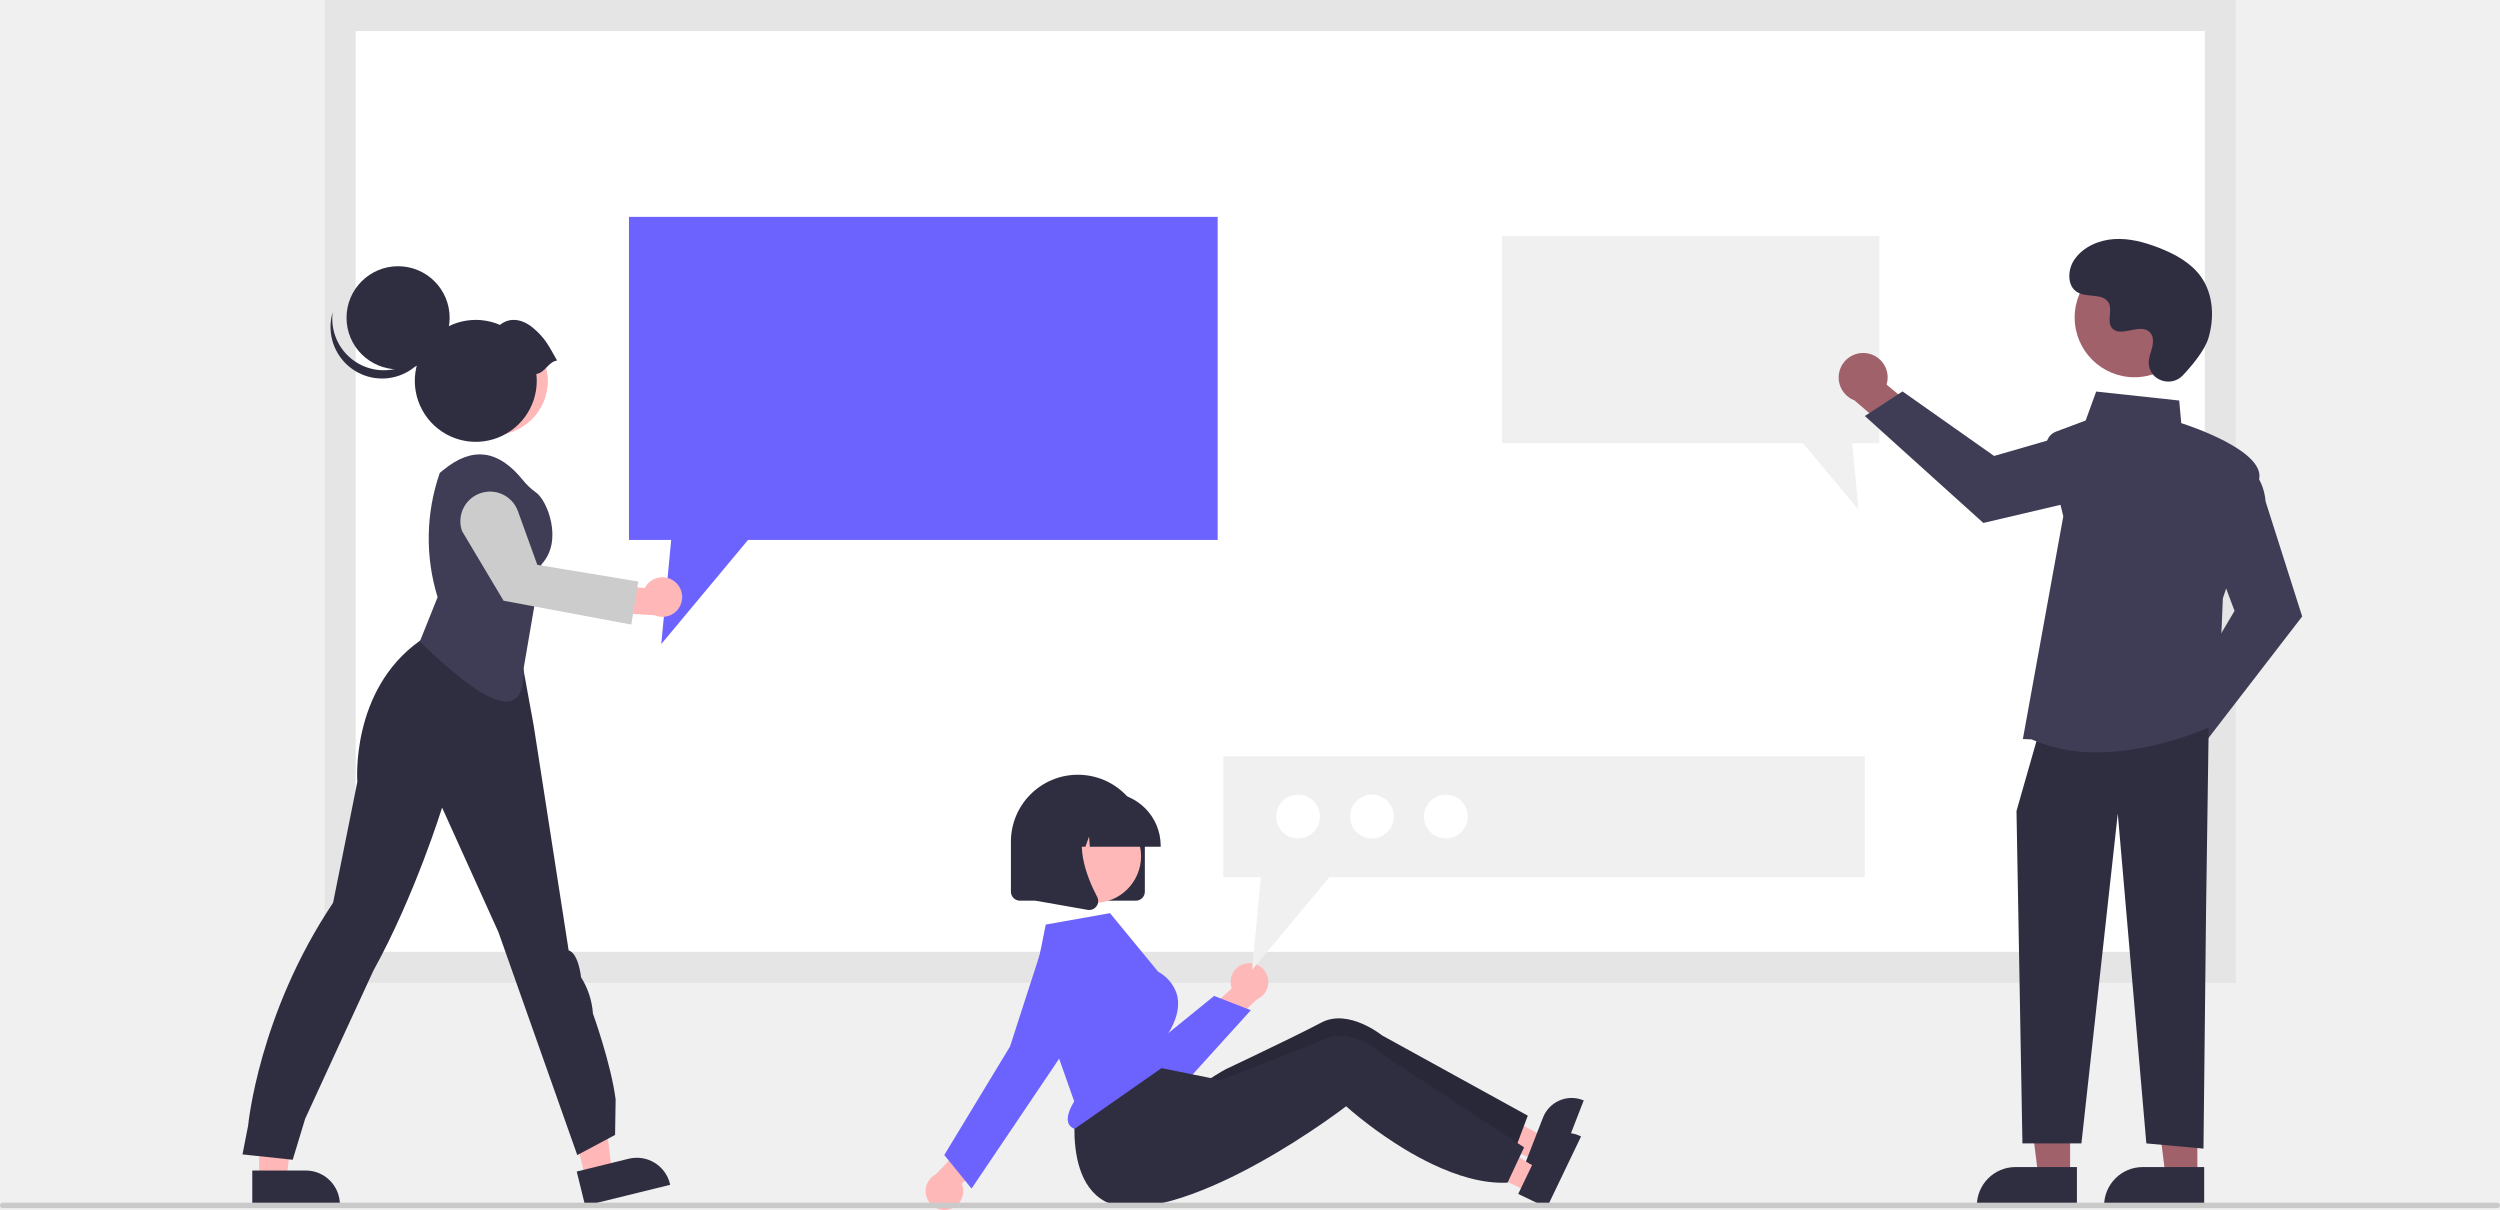
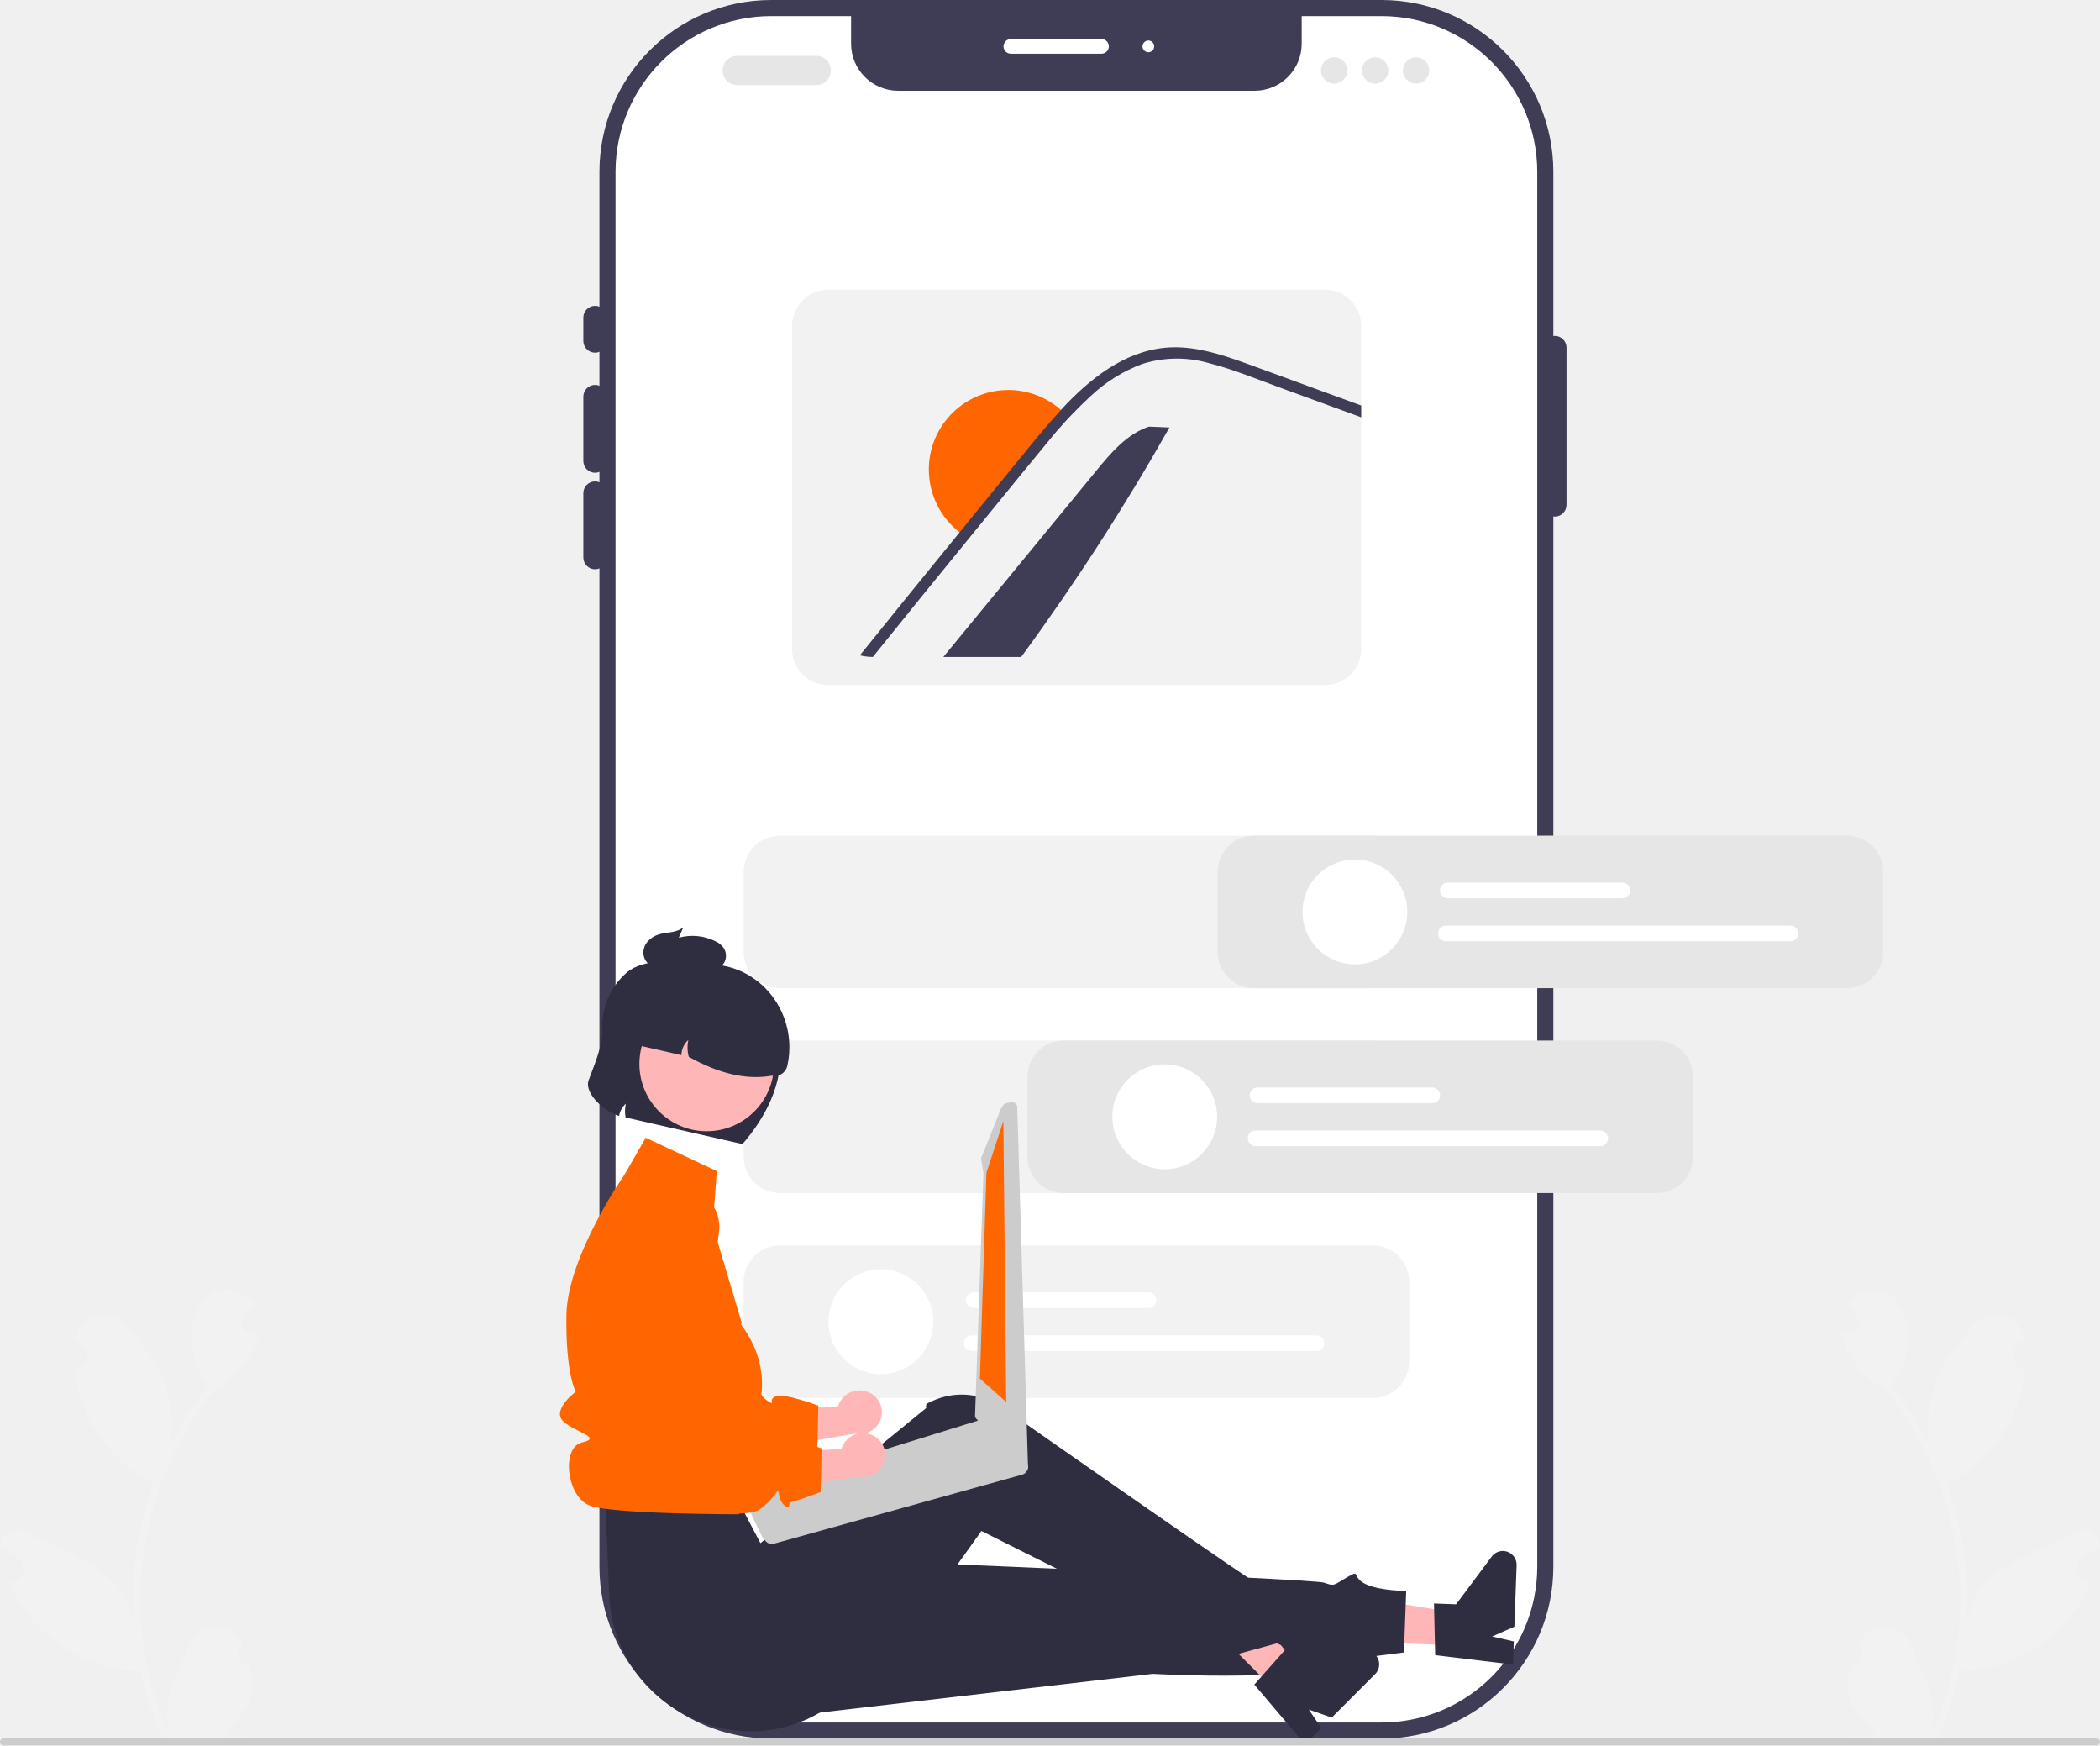
- <svg xmlns="http://www.w3.org/2000/svg" data-name="Layer 1" width="913" height="441.869" viewBox="0 0 913 441.869">
-   <path d="M267.718,582.341h686.644V234.73H267.718Z" transform="translate(-143.5 -229.0657)" fill="#fff" />
-   <path d="M960.026,588.005H262.054V229.066H960.026ZM273.382,576.677H948.698V240.394H273.382Z" transform="translate(-143.5 -229.0657)" fill="#e5e5e5" />
-   <polygon points="444.691 79.203 444.691 197.186 273.183 197.186 241.498 235.203 245.116 197.186 229.699 197.186 229.699 79.203 444.691 79.203" fill="#6c63ff" />
-   <polygon points="548.482 86.203 548.482 161.849 658.445 161.849 678.76 186.223 676.441 161.849 686.325 161.849 686.325 86.203 548.482 86.203" fill="#f0f0f0" />
-   <polygon points="94.66 430.711 104.581 430.711 109.301 392.445 94.659 392.445 94.66 430.711" fill="#ffb7b7" />
-   <path d="M235.63,656.538l19.538-.001h.001a12.452,12.452,0,0,1,12.451,12.451v.405l-31.989.001Z" transform="translate(-143.5 -229.0657)" fill="#2f2e41" />
-   <polygon points="213.852 430.385 223.486 428.014 218.925 389.729 204.707 393.228 213.852 430.385" fill="#ffb7b7" />
-   <path d="M354.121,656.911l18.972-4.669.001-0a12.452,12.452,0,0,1,15.065,9.115l.097.393-31.062,7.645Z" transform="translate(-143.5 -229.0657)" fill="#2f2e41" />
-   <path d="M232.059,650.653l2.061-10.544s3.794-40.713,31.019-81.346l8.862-44.139s-2.632-33.41,22.77-51.495l7.831-5.395,27.457,1.574L338.401,494.026l12.777,82.148s3.297.309,4.534,9.809a28.568,28.568,0,0,1,4.328,13.242s6.539,18.04,8.291,31.321l-.206,12.996-13.808,7.356-28.779-81.39-20.584-45.502s-9.907,32.059-25.082,59.523c0,0-20.784,44.987-24.937,54.127l-4.534,14.958Z" transform="translate(-143.5 -229.0657)" fill="#2f2e41" />
-   <circle cx="180.363" cy="139.182" r="19.625" fill="#ffb7b7" />
-   <circle cx="180.363" cy="139.182" r="19.625" fill="#ffb8b8" />
-   <path d="M296.829,463.338l6.479-16.183a72.785,72.785,0,0,1,.801-45.383l0,0,1.239-1.021c10.798-8.893,20.276-7.274,29.071,3.604l0,0a24.316,24.316,0,0,0,4.921,4.64c3.879,2.721,10.033,17.507,1.907,26.174l-6.5,37.918C335.431,494.023,320.24,486.14,296.829,463.338Z" transform="translate(-143.5 -229.0657)" fill="#3f3d56" />
-   <path d="M389.723,441.328a7.185,7.185,0,0,0-10.737,2.471l-16.37-1.275-3.201,9.759,23.143,1.475a7.224,7.224,0,0,0,7.165-12.431Z" transform="translate(-143.5 -229.0657)" fill="#ffb7b7" />
-   <path d="M374.05,457.159l-46.646-8.71L312.232,423.013a10.834,10.834,0,0,1,20.382-7.351l7.116,19.678,36.89,6.106Z" transform="translate(-143.5 -229.0657)" fill="#ccc" />
-   <circle cx="145.381" cy="116.055" r="18.828" fill="#2f2e41" />
-   <path d="M272.641,360.712a18.829,18.829,0,0,0,29.076-9.886,18.829,18.829,0,1,1-36.729-7.721A18.822,18.822,0,0,0,272.641,360.712Z" transform="translate(-143.5 -229.0657)" fill="#2f2e41" />
-   <path d="M346.945,360.733c-3.287-5.885-4.545-8.343-8.783-11.921-3.748-3.165-8.358-4.094-12.076-1.095a22.267,22.267,0,1,0,13.436,20.439,22.449,22.449,0,0,0-.152-2.518C342.602,365.184,343.713,361.187,346.945,360.733Z" transform="translate(-143.5 -229.0657)" fill="#2f2e41" />
-   <path d="M925.749,501.591a8.893,8.893,0,0,1,10.858-8.251l11.761-16.574,11.815,4.69-16.937,23.173a8.942,8.942,0,0,1-17.497-3.038Z" transform="translate(-143.5 -229.0657)" fill="#a0616a" />
-   <path d="M938.65,487.337l20.91-35.168-8.519-22.718,11.603-30.942.428.184c.281.12,6.873,3.062,7.851,13.598l13.334,41.906-35.586,46.166Z" transform="translate(-143.5 -229.0657)" fill="#3f3d56" />
-   <path d="M825.085,358.048a8.893,8.893,0,0,1,7.386,11.463l15.615,13.007-5.59,11.417-21.794-18.678a8.942,8.942,0,0,1,4.382-17.209Z" transform="translate(-143.5 -229.0657)" fill="#a0616a" />
-   <path d="M838.298,372.013l33.446,23.567,23.309-6.737,29.952,13.961-.216.412c-.142.27-3.584,6.616-14.164,6.776l-42.812,10.054-43.277-39.049Z" transform="translate(-143.5 -229.0657)" fill="#3f3d56" />
-   <polygon points="755.999 429.531 744.371 429.531 738.84 384.681 756.001 384.682 755.999 429.531" fill="#a0616a" />
-   <path d="M736.066,426.208h22.425a0,0,0,0,1,0,0v14.119a0,0,0,0,1,0,0H721.947a0,0,0,0,1,0,0v0A14.119,14.119,0,0,1,736.066,426.208Z" fill="#2f2e41" />
-   <polygon points="802.472 429.531 790.844 429.531 785.313 384.681 802.474 384.682 802.472 429.531" fill="#a0616a" />
-   <path d="M782.539,426.208h22.425a0,0,0,0,1,0,0v14.119a0,0,0,0,1,0,0H768.42a0,0,0,0,1,0,0v0A14.119,14.119,0,0,1,782.539,426.208Z" fill="#2f2e41" />
-   <polygon points="806.607 265.827 805.659 332.217 804.71 419.472 783.845 417.575 773.412 297.125 760.134 417.575 738.593 417.575 736.423 296.176 744.011 269.62 806.607 265.827" fill="#2f2e41" />
-   <path d="M885.431,499.091l-3.179-.138L897.017,417.617l-6.045-24.584a5.38,5.38,0,0,1,3.335-6.321l10.877-4.079,3.843-10.568,30.319,3.267.746,8.259c3.285,1.054,30.341,10.064,28.474,20.331-1.842,10.133-12.721,42.015-13.274,43.631l-1.905,45.722-.234.117c-.282.141-21.18,10.416-43.883,10.415A57.723,57.723,0,0,1,885.431,499.091Z" transform="translate(-143.5 -229.0657)" fill="#3f3d56" />
-   <circle cx="779.497" cy="115.941" r="21.83" fill="#a0616a" />
-   <path d="M940.679,366.138c-4.16,4.432-11.886,2.053-12.428-4.002a7.314,7.314,0,0,1,.009-1.413c.28-2.682,1.829-5.116,1.458-7.948a4.168,4.168,0,0,0-.763-1.951c-3.315-4.439-11.097,1.986-14.226-2.033-1.918-2.464.337-6.344-1.136-9.098-1.943-3.635-7.698-1.842-11.308-3.833-4.016-2.215-3.775-8.376-1.132-12.124,3.224-4.57,8.876-7.009,14.458-7.36s11.125,1.157,16.336,3.188c5.921,2.307,11.792,5.496,15.436,10.703,4.431,6.331,4.857,14.843,2.641,22.247C948.677,357.018,944.077,362.519,940.679,366.138Z" transform="translate(-143.5 -229.0657)" fill="#2f2e41" />
-   <polygon points="560.665 423.5 563.908 415.158 533.276 398.679 528.489 410.991 560.665 423.5" fill="#ffb8b8" />
-   <path d="M721.541,630.804a11.227,11.227,0,0,0-14.539,6.399l-2.188,5.623-3.373,8.68-.825,2.128,10.809,4.205,10.455-26.901Z" transform="translate(-143.5 -229.0657)" fill="#2f2e41" />
-   <path d="M701.442,636.512l-1.411,3.74-3.52,9.336-.084.233c-8.968,1.152-18.8-1.107-27.894-4.616a113.381,113.381,0,0,1-10.676-4.764c-5.143-2.598-9.747-5.341-13.42-7.686-5.531-3.55-8.95-6.215-8.95-6.215s-.903.816-2.538,2.216c-2.191,1.875-5.693,4.802-10.128,8.249q-2.538,1.986-5.45,4.154c-14.309,10.614-32.673-17.708-32.673-17.708s5.165-3.288,6.514-3.927c4.345-2.055,14.551-6.906,23.357-11.216,4.537-2.224,8.696-4.309,11.489-5.791,9.889-5.265,22.181,4.698,22.181,4.698Z" transform="translate(-143.5 -229.0657)" fill="#2f2e41" />
-   <path d="M701.442,636.512l-1.411,3.74-3.52,9.336-.084.233c-8.968,1.152-18.8-1.107-27.894-4.616a113.381,113.381,0,0,1-10.676-4.764c-5.143-2.598-9.747-5.341-13.42-7.686-5.531-3.55-8.95-6.215-8.95-6.215s-.903.816-2.538,2.216c-2.191,1.875-5.693,4.802-10.128,8.249q-2.538,1.986-5.45,4.154c-14.309,10.614-32.673-17.708-32.673-17.708s5.165-3.288,6.514-3.927c4.345-2.055,14.551-6.906,23.357-11.216,4.537-2.224,8.696-4.309,11.489-5.791,9.889-5.265,22.181,4.698,22.181,4.698Z" transform="translate(-143.5 -229.0657)" opacity="0.14" />
-   <path d="M558.313,557.996H515.971a3.289,3.289,0,0,1-3.285-3.285V536.46a24.456,24.456,0,1,1,48.912,0v18.251A3.289,3.289,0,0,1,558.313,557.996Z" transform="translate(-143.5 -229.0657)" fill="#2f2e41" />
-   <path d="M598.58,580.92a6.845,6.845,0,0,0-5.246,9.092L581.82,600.602l4.729,8.566,16.05-15.183a6.883,6.883,0,0,0-4.019-13.065Z" transform="translate(-143.5 -229.0657)" fill="#ffb8b8" />
-   <path d="M563.935,629.067q-.78,0-1.563-.067a18.396,18.396,0,0,1-14.818-9.896l-18.446-35.503a10.187,10.187,0,0,1,17.616-10.195l17.018,38.183,23.156-18.814,13.408,5.219-22.643,24.997A18.605,18.605,0,0,1,563.935,629.067Z" transform="translate(-143.5 -229.0657)" fill="#6c63ff" />
-   <polygon points="558.077 435.233 561.951 427.165 532.676 408.381 526.958 420.289 558.077 435.233" fill="#ffb8b8" />
-   <path d="M720.574,643.936a11.227,11.227,0,0,0-14.988,5.263l-2.613,5.439-4.03,8.395-.986,2.059,10.454,5.023,12.491-26.018Z" transform="translate(-143.5 -229.0657)" fill="#2f2e41" />
-   <path d="M700.096,648.083l-1.694,3.621-4.227,9.038-.102.226c-9.03.46-18.659-2.548-27.457-6.745a113.381,113.381,0,0,1-10.279-5.57c-4.928-2.986-9.308-6.074-12.79-8.695-5.242-3.964-8.447-6.884-8.447-6.884s-.964.745-2.701,2.015c-2.329,1.701-6.045,4.351-10.731,7.446q-2.683,1.785-5.753,3.723c-15.083,9.483-36.531,21.032-54.774,23.47-32.041,4.285-24.5-38.473-24.5-38.473l25.5-13.243,10.826,2.197,12.053,2.438,4.271.869s.81-.307,2.205-.84c4.49-1.716,15.039-5.767,24.149-9.388,4.694-1.869,9.001-3.628,11.9-4.891,10.264-4.49,21.755,6.388,21.755,6.388Z" transform="translate(-143.5 -229.0657)" fill="#2f2e41" />
-   <path d="M489.981,670.749a6.845,6.845,0,0,0,4.769-9.351l10.951-11.171-5.165-8.31-15.243,15.993a6.883,6.883,0,0,0,4.689,12.84Z" transform="translate(-143.5 -229.0657)" fill="#ffb8b8" />
-   <circle cx="399.637" cy="312.673" r="17.073" fill="#ffb8b8" />
-   <path d="M520.926,589.13l14.872,42.164-.089.148c-2.069,3.42-2.745,6.178-1.955,7.977a3.476,3.476,0,0,0,2.204,1.901l35.194-24.6-1.232-9.859.069-.11c3.402-5.443,4.503-10.372,3.274-14.65a14.139,14.139,0,0,0-6.713-8.096l-.123-.097-17.554-21.364-23.465,4.169Z" transform="translate(-143.5 -229.0657)" fill="#6c63ff" />
-   <path d="M498.31,663.137l-9.963-12.262,24.018-39.648,11.198-34.613.347.112-.347-.112a13.905,13.905,0,1,1,24.794,11.999L527.799,619.413Z" transform="translate(-143.5 -229.0657)" fill="#6c63ff" />
-   <path d="M567.384,538.285H541.493l-.266-3.717-1.327,3.717h-3.987l-.526-7.367-2.631,7.367h-7.714v-.365a19.368,19.368,0,0,1,19.346-19.346h3.65a19.368,19.368,0,0,1,19.346,19.346Z" transform="translate(-143.5 -229.0657)" fill="#2f2e41" />
-   <path d="M541.281,561.403a3.356,3.356,0,0,1-.581-.051l-18.959-3.345V526.674h20.87l-.517.602c-7.189,8.384-1.773,21.979,2.095,29.336a3.237,3.237,0,0,1-.257,3.436A3.272,3.272,0,0,1,541.281,561.403Z" transform="translate(-143.5 -229.0657)" fill="#2f2e41" />
-   <polygon points="681.028 276.203 681.028 320.344 485.481 320.344 457.244 354.223 460.469 320.344 446.73 320.344 446.73 276.203 681.028 276.203" fill="#f0f0f0" />
-   <circle cx="528.028" cy="298.203" r="8" fill="#fff" />
-   <circle cx="501.028" cy="298.203" r="8" fill="#fff" />
-   <circle cx="474.028" cy="298.203" r="8" fill="#fff" />
-   <path d="M1055.5,670.269h-911a1,1,0,0,1,0-2h911a1,1,0,0,1,0,2Z" transform="translate(-143.5 -229.0657)" fill="#cacaca" />
+ <svg xmlns="http://www.w3.org/2000/svg" data-name="Layer 1" width="717.67" height="596.329" viewBox="0 0 717.67 596.329">
+   <rect x="204.855" width="326" height="594" rx="58.728" fill="#3f3d56" />
+   <path d="M766.52,210.568v476.54a53.292,53.292,0,0,1-53.23,53.23h-208.54a53.292,53.292,0,0,1-53.23-53.23v-476.54a53.292,53.292,0,0,1,53.23-53.23h27.27v9.42a16.081,16.081,0,0,0,16.08,16.08h121.84a16.081,16.081,0,0,0,16.08-16.08v-9.42h27.27A53.292,53.292,0,0,1,766.52,210.568Z" transform="translate(-241.165 -151.8354)" fill="#fff" />
+   <path d="M444.52,272.335a4.005,4.005,0,0,1-4-4v-8a4,4,0,0,1,8,0v8A4.005,4.005,0,0,1,444.52,272.335Z" transform="translate(-241.165 -151.8354)" fill="#3f3d56" />
+   <path d="M444.52,313.357a4.005,4.005,0,0,1-4-4V287.335a4,4,0,0,1,8,0v22.021A4.005,4.005,0,0,1,444.52,313.357Z" transform="translate(-241.165 -151.8354)" fill="#3f3d56" />
+   <path d="M444.52,346.335a4.005,4.005,0,0,1-4-4V320.314a4,4,0,0,1,8,0v22.021A4.005,4.005,0,0,1,444.52,346.335Z" transform="translate(-241.165 -151.8354)" fill="#3f3d56" />
+   <path d="M772.52,328.335a4.005,4.005,0,0,1-4-4V270.602a4,4,0,0,1,8,0v53.733A4.005,4.005,0,0,1,772.52,328.335Z" transform="translate(-241.165 -151.8354)" fill="#3f3d56" />
+   <path d="M617.612,170.181h-31a2.5,2.5,0,0,1,0-5h31a2.5,2.5,0,0,1,0,5Z" transform="translate(-241.165 -151.8354)" fill="#fff" />
+   <circle cx="392.447" cy="15.846" r="2" fill="#fff" />
+   <path d="M873.917,720.853a3.564,3.564,0,0,0,2.524-6.201c-.093-.356-.16-.612-.253-.968a9.575,9.575,0,0,1,17.749-.336c4.318,9.846,9.881,20.028,7.267,30.943,17.594-38.227,11.037-85.508-15.81-117.8-7.374-3.971-13.387-11.093-15.014-19.414,3.642,1.195,8.14-1.8,5.374-5.598-1.197-1.45-2.405-2.889-3.602-4.339,13.65-14.818,30.301,8.108,15.31,28.074a114.265,114.265,0,0,1,13.024,19.951,48.043,48.043,0,0,1,2.656-22.342c2.682-6.649,7.775-12.276,12.252-18.044,5.443-7.029,16.813-3.918,17.639,4.928-5.069,1.72-5.659,9.071.166,10.02-1.367,16.483-11.982,31.721-26.732,39.085a114.71,114.71,0,0,1,6.725,47.885c2.435-19.011,22.771-23.812,36.944-31.494a5.549,5.549,0,0,1,8.516,5.54,32.051,32.051,0,0,0-5.589,3.017,4.844,4.844,0,0,0,2.335,8.821c-7.011,17.839-25.462,29.949-44.529,30.064a117.929,117.929,0,0,1-7.701,23.201l-28.298.269c-.104-.313-.199-.637-.293-.951a32.153,32.153,0,0,0,7.826-.541c-7.008-8.139-12.407-12.274-8.483-23.767Z" transform="translate(-241.165 -151.8354)" fill="#f2f2f2" />
+   <path d="M326.162,720.853a3.564,3.564,0,0,1-2.524-6.201c.093-.356.16-.612.253-.968a9.575,9.575,0,0,0-17.749-.336c-4.318,9.846-9.881,20.028-7.267,30.943-17.594-38.227-11.037-85.508,15.81-117.8,7.374-3.971,13.387-11.093,15.014-19.414-3.642,1.195-8.14-1.8-5.374-5.598,1.197-1.45,2.405-2.889,3.602-4.339-13.65-14.818-30.301,8.108-15.31,28.074a114.265,114.265,0,0,0-13.024,19.951,48.043,48.043,0,0,0-2.656-22.342c-2.682-6.649-7.775-12.276-12.252-18.044-5.443-7.029-16.813-3.918-17.639,4.928,5.069,1.72,5.659,9.071-.166,10.02,1.367,16.483,11.982,31.721,26.732,39.085a114.71,114.71,0,0,0-6.725,47.885c-2.435-19.011-22.771-23.812-36.944-31.494a5.549,5.549,0,0,0-8.516,5.54,32.051,32.051,0,0,1,5.589,3.017,4.844,4.844,0,0,1-2.335,8.821c7.011,17.839,25.462,29.949,44.529,30.064a117.929,117.929,0,0,0,7.701,23.201l28.298.269c.104-.313.199-.637.293-.951a32.153,32.153,0,0,1-7.826-.541c7.008-8.139,12.407-12.274,8.483-23.767Z" transform="translate(-241.165 -151.8354)" fill="#f2f2f2" />
+   <path d="M520.106,180.908h-27a5,5,0,0,1,0-10h27a5,5,0,0,1,0,10Z" transform="translate(-241.165 -151.8354)" fill="#e6e6e6" />
+   <circle cx="455.941" cy="24.073" r="4.5" fill="#e6e6e6" />
+   <circle cx="469.941" cy="24.073" r="4.5" fill="#e6e6e6" />
+   <circle cx="483.941" cy="24.073" r="4.5" fill="#e6e6e6" />
+   <path d="M693.959,250.793h-169.7a12.417,12.417,0,0,0-12.4,12.4v110.31a12.417,12.417,0,0,0,12.4,12.4h169.7a12.411,12.411,0,0,0,12.4-12.4v-110.31A12.411,12.411,0,0,0,693.959,250.793Z" transform="translate(-241.165 -151.8354)" fill="#f2f2f2" />
+   <path d="M640.832,297.884a791.404,791.404,0,0,1-50.682,78.42H563.538q26.146-31.853,52.332-63.706c5.008-6.114,10.443-12.52,17.955-15.005Z" transform="translate(-241.165 -151.8354)" fill="#3f3d56" />
+   <path d="M605.466,293.536c-2.776,2.892-5.435,5.901-7.939,9.026-5.513,6.638-10.948,13.335-16.402,20.013-3.397,4.154-6.794,8.308-10.152,12.462a24.789,24.789,0,0,1-3.028-2.29A27.161,27.161,0,0,1,602.651,290.974,25.035,25.035,0,0,1,605.466,293.536Z" transform="translate(-241.165 -151.8354)" fill="#ff6600" />
+   <path d="M706.359,290.382v4.03l-1.8-.66-25.33-9.26c-8.25-3.01-16.48-6.45-25-8.62a39.402,39.402,0,0,0-22.64.29,51.95,51.95,0,0,0-17.64,10.95c-2.25,2.08-4.43,4.21-6.54,6.42-.69.73-1.38,1.46-2.06,2.19-2.04,2.22-4.01,4.49-5.88,6.84-5.51,6.64-10.95,13.34-16.4,20.01-3.4,4.16-6.8,8.31-10.16,12.46q-16.83,20.595-33.46,41.27a19.537,19.537,0,0,1-4.43-.56q16.965-21.075,34.09-42.04.39-.48.78-.96c1.34-1.67,2.71-3.35,4.07-5.02q8.535-10.455,17.08-20.89c4.14-5.06,8.25-10.14,12.71-14.94.27-.31.55-.61.84-.92.43-.46.86-.91,1.3-1.38,9.69-10.01,21.78-18.86,36.26-19.1,8.52-.13,16.75,2.57,24.67,5.42,8.53,3.09,17.03,6.23,25.55,9.35Z" transform="translate(-241.165 -151.8354)" fill="#3f3d56" />
+   <path d="M710.35,629.454H507.691a12.413,12.413,0,0,1-12.399-12.399V589.742a12.413,12.413,0,0,1,12.399-12.399H710.35a12.413,12.413,0,0,1,12.399,12.399v27.313A12.413,12.413,0,0,1,710.35,629.454Z" transform="translate(-241.165 -151.8354)" fill="#f2f2f2" />
+   <path d="M710.35,489.454H507.691a12.413,12.413,0,0,1-12.399-12.399V449.742a12.413,12.413,0,0,1,12.399-12.399H710.35a12.413,12.413,0,0,1,12.399,12.399v27.313A12.413,12.413,0,0,1,710.35,489.454Z" transform="translate(-241.165 -151.8354)" fill="#f2f2f2" />
+   <path d="M710.35,559.454H507.691a12.413,12.413,0,0,1-12.399-12.399V519.742a12.413,12.413,0,0,1,12.399-12.399H710.35a12.413,12.413,0,0,1,12.399,12.399v27.313A12.413,12.413,0,0,1,710.35,559.454Z" transform="translate(-241.165 -151.8354)" fill="#f2f2f2" />
+   <path d="M633.641,598.724H573.93a2.671,2.671,0,0,1,0-5.342H633.641a2.671,2.671,0,0,1,0,5.342Z" transform="translate(-241.165 -151.8354)" fill="#fff" />
+   <path d="M691.072,613.415H573.262a2.671,2.671,0,0,1,0-5.342h117.81a2.671,2.671,0,0,1,0,5.342Z" transform="translate(-241.165 -151.8354)" fill="#fff" />
+   <circle cx="301.042" cy="451.563" r="17.909" fill="#fff" />
+   <path d="M538.216,627.589a7.744,7.744,0,0,0-10.203,3.547,7.431,7.431,0,0,0-.44,1.147l-26.969,1.612-3.997,13.972,36.706-6.202a7.723,7.723,0,0,0,8.487-4.106A7.391,7.391,0,0,0,538.4,627.676Q538.309,627.631,538.216,627.589Z" transform="translate(-241.165 -151.8354)" fill="#ffb6b6" />
+   <path d="M478.687,558.67l0,0a13.373,13.373,0,0,0-18.045,9.162l-7.415,29.943,1.395,52.384s38.702,7.426,45.199,2.653,5.887-8.327,6.497-4.774,3.399,5.045,3.437,3.631.354-1.172,1.973-1.598,8.765-3.06,8.765-3.06l.32-14.935s-11.814-4.479-14.68-3.142.61,3.554-2.866,1.336-3.856-9.216-4.45-2.909-2.334,7.482-4.94,4.677-14.681-1.013-14.681-1.013l7.683-58.23A13.373,13.373,0,0,0,478.687,558.67Z" transform="translate(-241.165 -151.8354)" fill="#ff6600" />
+   <polygon points="498.157 562.178 498.564 551.148 456.212 544.329 455.612 560.608 498.157 562.178" fill="#ffb6b6" />
+   <path d="M731.634,717.334l-.402-17.661,7.55.279,12.189-16.327a4.719,4.719,0,0,1,8.498,2.997l-.774,20.98-7.602,3.341,7.416,1.687-.292,7.91Z" transform="translate(-241.165 -151.8354)" fill="#2f2e41" />
+   <path d="M500.963,739.308,635.106,723.709s57.927,3.346,71.519-5.496l14.332-1.809.777-21.053s-8.764.065-13.803-2.283-1.537-5.221-6.341-2.396-4.297,3.164-8.011,1.866-174.05-8.261-174.05-8.261Z" transform="translate(-241.165 -151.8354)" fill="#2f2e41" />
+   <polygon points="436.563 578.337 444.363 570.527 417.953 536.724 406.441 548.25 436.563 578.337" fill="#ffb6b6" />
+   <path d="M669.833,727.378l11.717-13.22,5.345,5.339,20.04-3.679a4.719,4.719,0,0,1,4.192,7.977l-14.836,14.854-7.845-2.721,4.289,6.281-5.594,5.6Z" transform="translate(-241.165 -151.8354)" fill="#2f2e41" />
+   <path d="M448.039,665.843l1.334,31c1.57,36.493,41.759,58.581,72.923,39.527q.862-.527,1.729-1.091s11.814-3.173,11.456-8.197,2.528-7.47,5.082-6.1S576.558,674.89,576.558,674.89s69.482,34.659,84.81,42.818l16.173-4.407s6.087,2.875,3.894-1.283-2.586-2.167-3.26-6.697-2.397-10.147-3.442-9.911-85.957-59.195-85.957-59.195-13.833-14-30.993-4.756c-.357,1.358-.052,1.405-.052,1.405l-56.684,46.189-8.009-15.211Z" transform="translate(-241.165 -151.8354)" fill="#2f2e41" />
+   <path d="M486.138,551.94l-24.304-11.39-7.276,12.661s-19.542,27.887-19.825,48.005,3.185,26.101,3.185,26.101-8.426,6.299-4.213,10.15,13.54,5.512,6.376,7.181-5.348,18.569,2.652,21.569,50.964,2.974,50.964,2.974a7.651,7.651,0,0,1,1.89-7.534c3.331-3.339,6.331-.943,3.331-6.141s-8-2.198-4-9.198,3.999-9.092,3.999-9.092,8.154-15.519-4.128-32.355c-.749-1.026-.119-1.066-.119-1.066l-9.918-33.236Z" transform="translate(-241.165 -151.8354)" fill="#ff6600" />
+   <path d="M446.971,504.046c.206,5.134-3.03,12.407-4.623,16.793-1.703,4.689,5.679,10.913,10.405,12.276a6.989,6.989,0,0,1,2.289-4.197,11.967,11.967,0,0,0-.087,4.708l39.948,9.094c7.187-8.322,14.413-20.287,12.837-34.717a14.04,14.04,0,0,0-6.761-14l-20.195-11.931c-8.59-1.956-19.408-3.136-25.613,2.179A24.575,24.575,0,0,0,446.971,504.046Z" transform="translate(-241.165 -151.8354)" fill="#2f2e41" />
+   <circle cx="241.514" cy="363.489" r="23" fill="#ffb6b6" />
+   <path d="M455.734,503.036l-1.11,4.875,19.404,4.417a7.156,7.156,0,0,1,2.386-5.21,12.192,12.192,0,0,0,.139,5.785c10.464,5.872,19.896,7.952,28.354,6.455a4.431,4.431,0,0,0,5.304-3.337v0c3.403-14.947-5.512-30.225-20.386-33.935a27.997,27.997,0,0,0-34.09,20.949Z" transform="translate(-241.165 -151.8354)" fill="#2f2e41" />
+   <path d="M467.079,470.871c2.559-.555,5.266-.421,7.579-2.154l-1.517,3.482a17.626,17.626,0,0,1,12.585,1.257,6.73,6.73,0,0,1,2.849,2.412,4.957,4.957,0,0,1,.375,4.269,4.641,4.641,0,0,1-2.718,2.581,8.963,8.963,0,0,1-3.326.348q-7.083-.165-14.166-.33a10.591,10.591,0,0,1-5.225-1.015,5.22,5.22,0,0,1-2.424-5.183C461.542,473.373,464.52,471.426,467.079,470.871Z" transform="translate(-241.165 -151.8354)" fill="#2f2e41" />
+   <path d="M591.844,651.131a.981.981,0,0,0-.188-.173,2.012,2.012,0,0,0-.616-.482l-1.683-.901-11.173-12.405a2.806,2.806,0,0,0-2.098-.201l-.029.009-4.786,1.48-4.116,1.277-5.75,1.782L522.237,653.646l-25.745,7.971a2.785,2.785,0,0,0-1.829,3.448,2.898,2.898,0,0,0,.588,1.044l.819.912,1.718,1.914,3.981,8.25,1.105,1.233a2.775,2.775,0,0,0,2.866.804L590.554,655.638a2.824,2.824,0,0,0,1.29-4.507Z" transform="translate(-241.165 -151.8354)" fill="#ccc" />
+   <path d="M586.808,528.426l-1.642.266a1.728,1.728,0,0,0-1.119.695l-.724,1.012-6.527,16.322a1.728,1.728,0,0,0-.297,1.288l.765,4.65-2.89,83.006a1.748,1.748,0,0,0,.647,1.084l12.673,16.952.296.235.638.5a1.756,1.756,0,0,0,1.147.365l1.077-.051a1.73,1.73,0,0,0,1.265-.645,1.704,1.704,0,0,0,.359-1.37L588.799,529.846a1.725,1.725,0,0,0-1.982-1.422Z" transform="translate(-241.165 -151.8354)" fill="#ccc" />
+   <polygon points="342.893 383.04 337.111 400.653 334.874 471.007 343.874 479.007 342.893 383.04" fill="#ff6600" />
+   <path d="M539.345,642.192a7.744,7.744,0,0,0-10.203,3.547,7.431,7.431,0,0,0-.44,1.147l-26.969,1.612-3.997,13.972,36.706-6.202a7.723,7.723,0,0,0,8.487-4.106,7.391,7.391,0,0,0-3.401-9.883Q539.437,642.234,539.345,642.192Z" transform="translate(-241.165 -151.8354)" fill="#ffb6b6" />
+   <path d="M479.816,573.272l0,0a13.373,13.373,0,0,0-18.045,9.162l-7.415,29.943,1.395,52.384s38.702,7.426,45.199,2.653,5.887-8.327,6.497-4.774,3.399,5.045,3.437,3.631.354-1.172,1.973-1.598,8.765-3.06,8.765-3.06l.32-14.935s-11.814-4.479-14.68-3.142.61,3.554-2.866,1.336-3.856-9.216-4.45-2.909-2.334,7.482-4.94,4.677-14.681-1.013-14.681-1.013l7.683-58.23A13.373,13.373,0,0,0,479.816,573.272Z" transform="translate(-241.165 -151.8354)" fill="#ff6600" />
+   <path d="M241.165,746.975a1.186,1.186,0,0,0,1.19,1.19h715.29a1.19,1.19,0,0,0,0-2.38H242.355A1.187,1.187,0,0,0,241.165,746.975Z" transform="translate(-241.165 -151.8354)" fill="#ccc" />
+   <path d="M872.35,489.454H669.691a12.413,12.413,0,0,1-12.399-12.399V449.742a12.413,12.413,0,0,1,12.399-12.399H872.35a12.413,12.413,0,0,1,12.399,12.399v27.313A12.413,12.413,0,0,1,872.35,489.454Z" transform="translate(-241.165 -151.8354)" fill="#e6e6e6" />
+   <path d="M795.641,458.724H735.93a2.671,2.671,0,1,1,0-5.342H795.641a2.671,2.671,0,1,1,0,5.342Z" transform="translate(-241.165 -151.8354)" fill="#fff" />
+   <path d="M853.072,473.415H735.262a2.671,2.671,0,1,1,0-5.342h117.81a2.671,2.671,0,0,1,0,5.342Z" transform="translate(-241.165 -151.8354)" fill="#fff" />
+   <circle cx="463.042" cy="311.563" r="17.909" fill="#fff" />
+   <path d="M807.35,559.454H604.691a12.413,12.413,0,0,1-12.399-12.399V519.742a12.413,12.413,0,0,1,12.399-12.399H807.35a12.413,12.413,0,0,1,12.399,12.399v27.313A12.413,12.413,0,0,1,807.35,559.454Z" transform="translate(-241.165 -151.8354)" fill="#e6e6e6" />
+   <path d="M730.641,528.724H670.93a2.671,2.671,0,1,1,0-5.342H730.641a2.671,2.671,0,0,1,0,5.342Z" transform="translate(-241.165 -151.8354)" fill="#fff" />
+   <path d="M788.072,543.415H670.262a2.671,2.671,0,0,1,0-5.342h117.81a2.671,2.671,0,0,1,0,5.342Z" transform="translate(-241.165 -151.8354)" fill="#fff" />
+   <circle cx="398.042" cy="381.563" r="17.909" fill="#fff" />
</svg>
